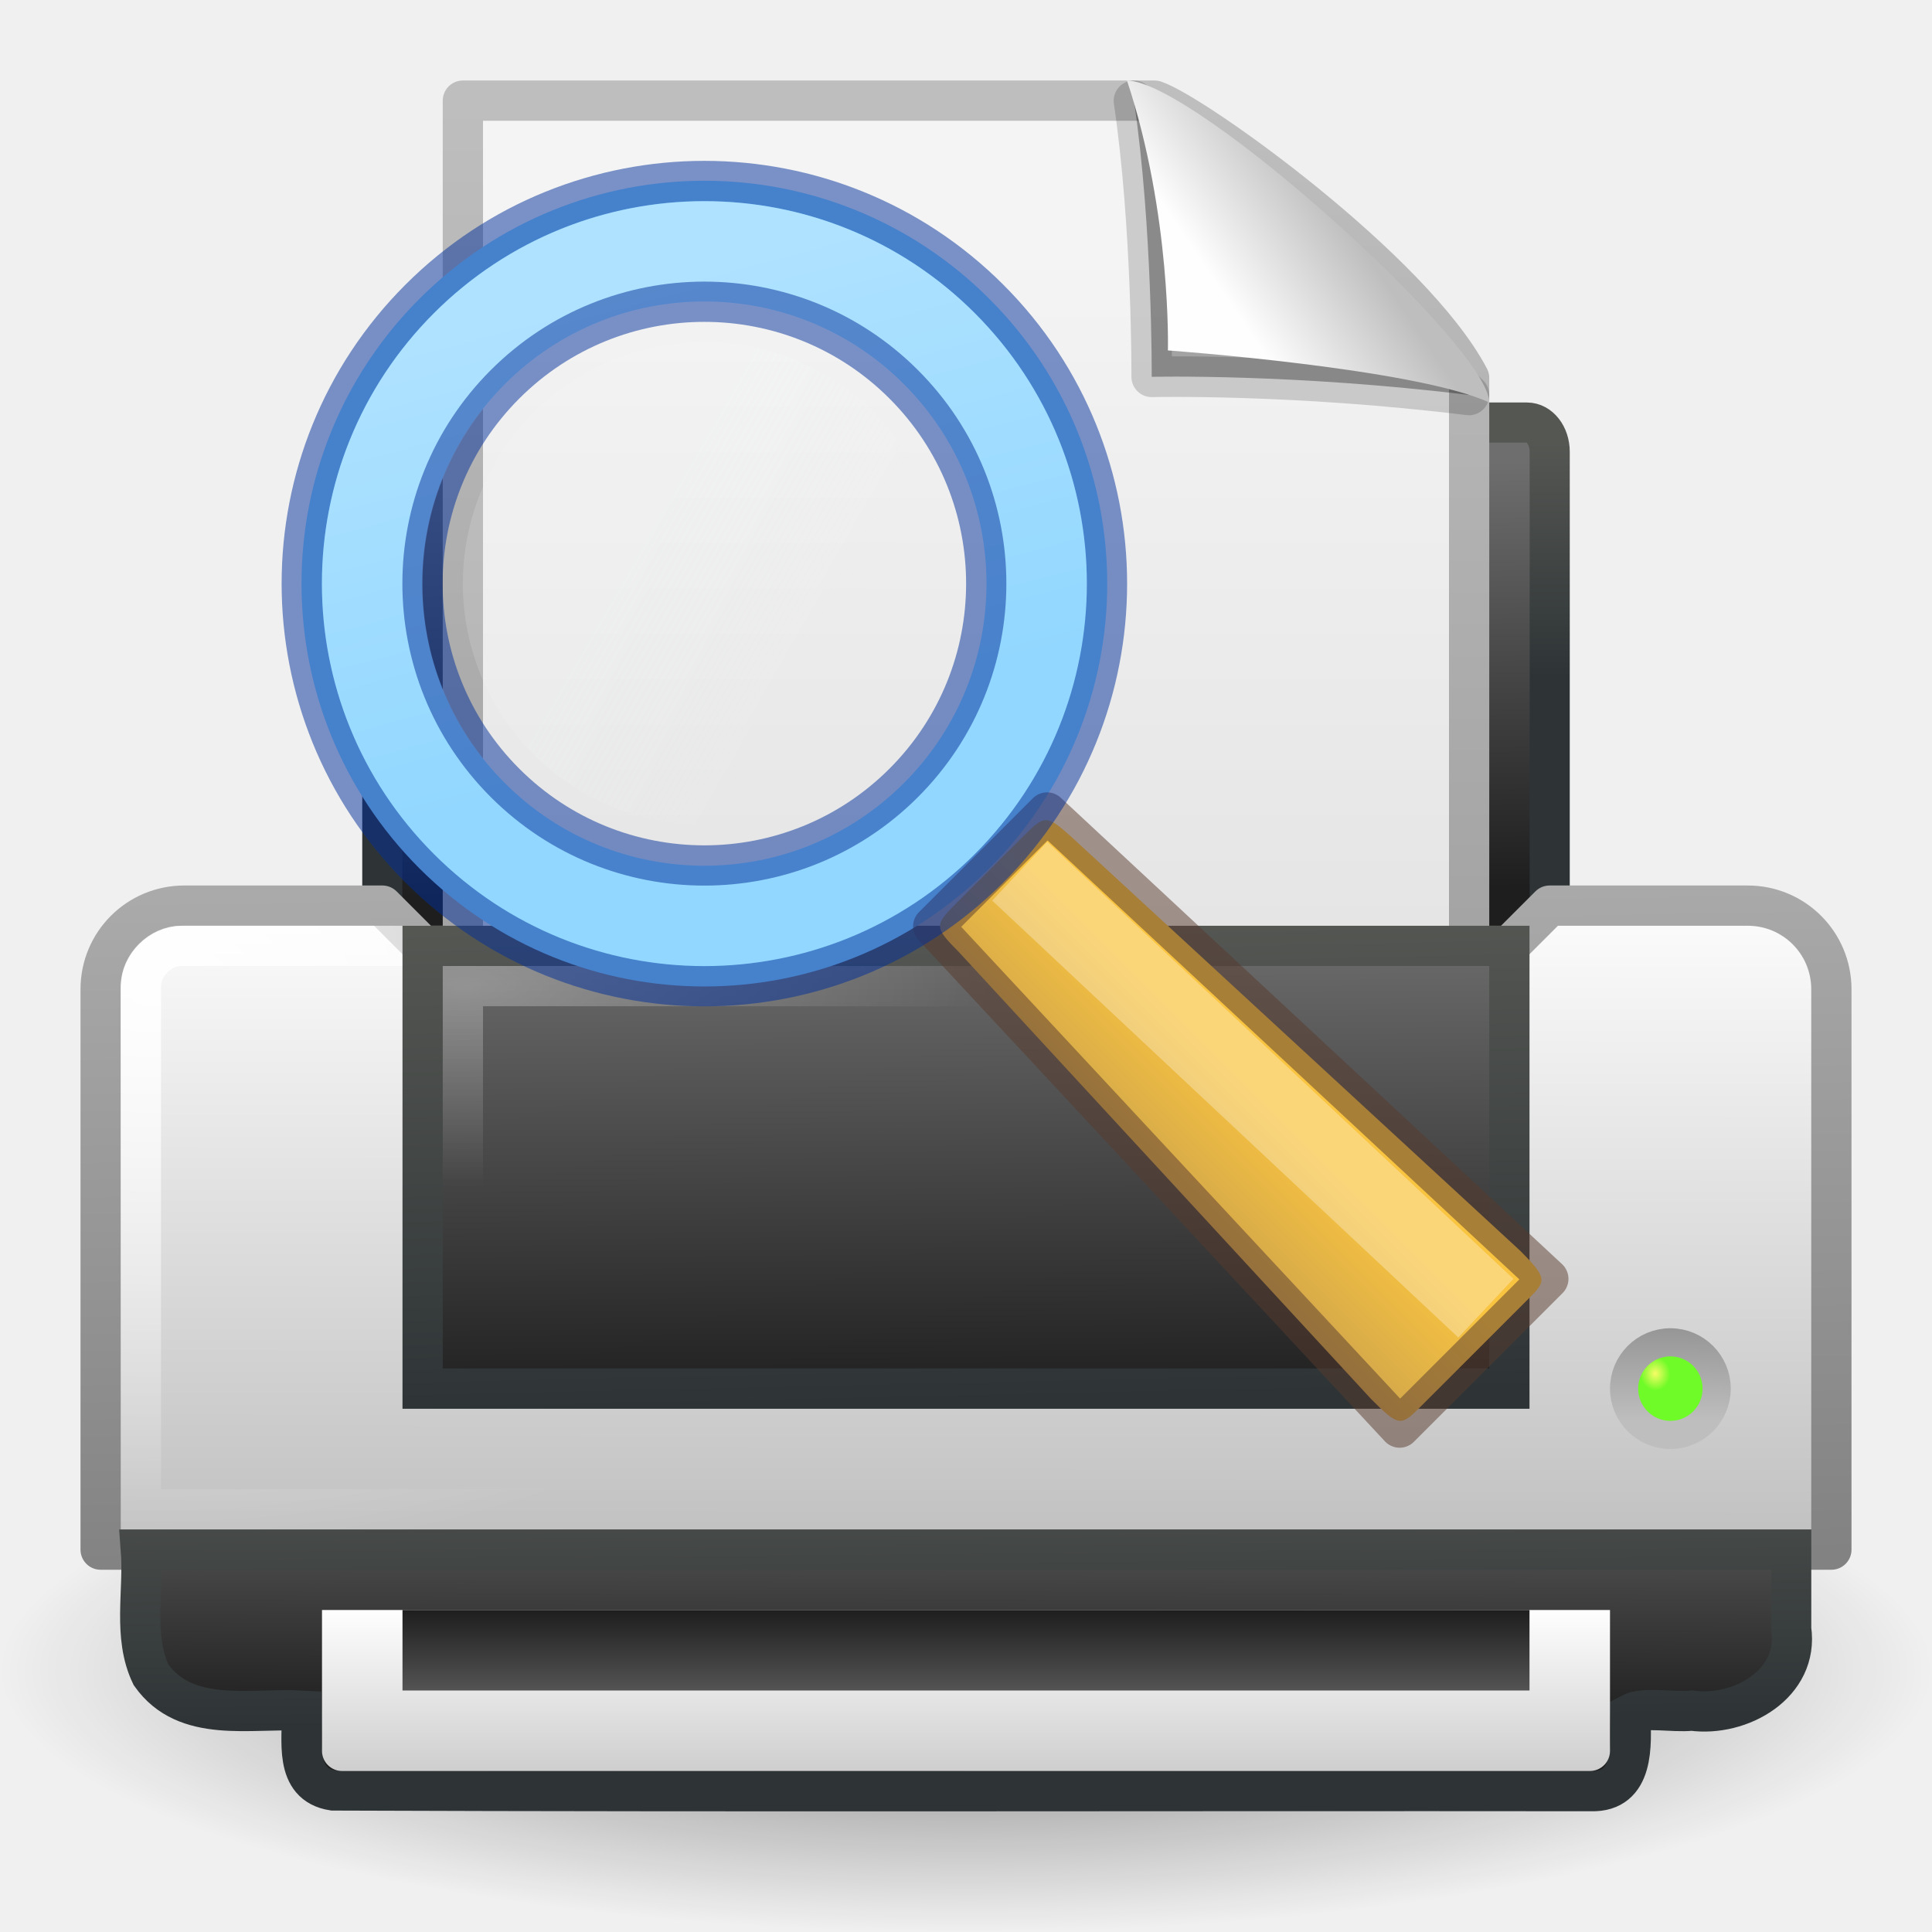
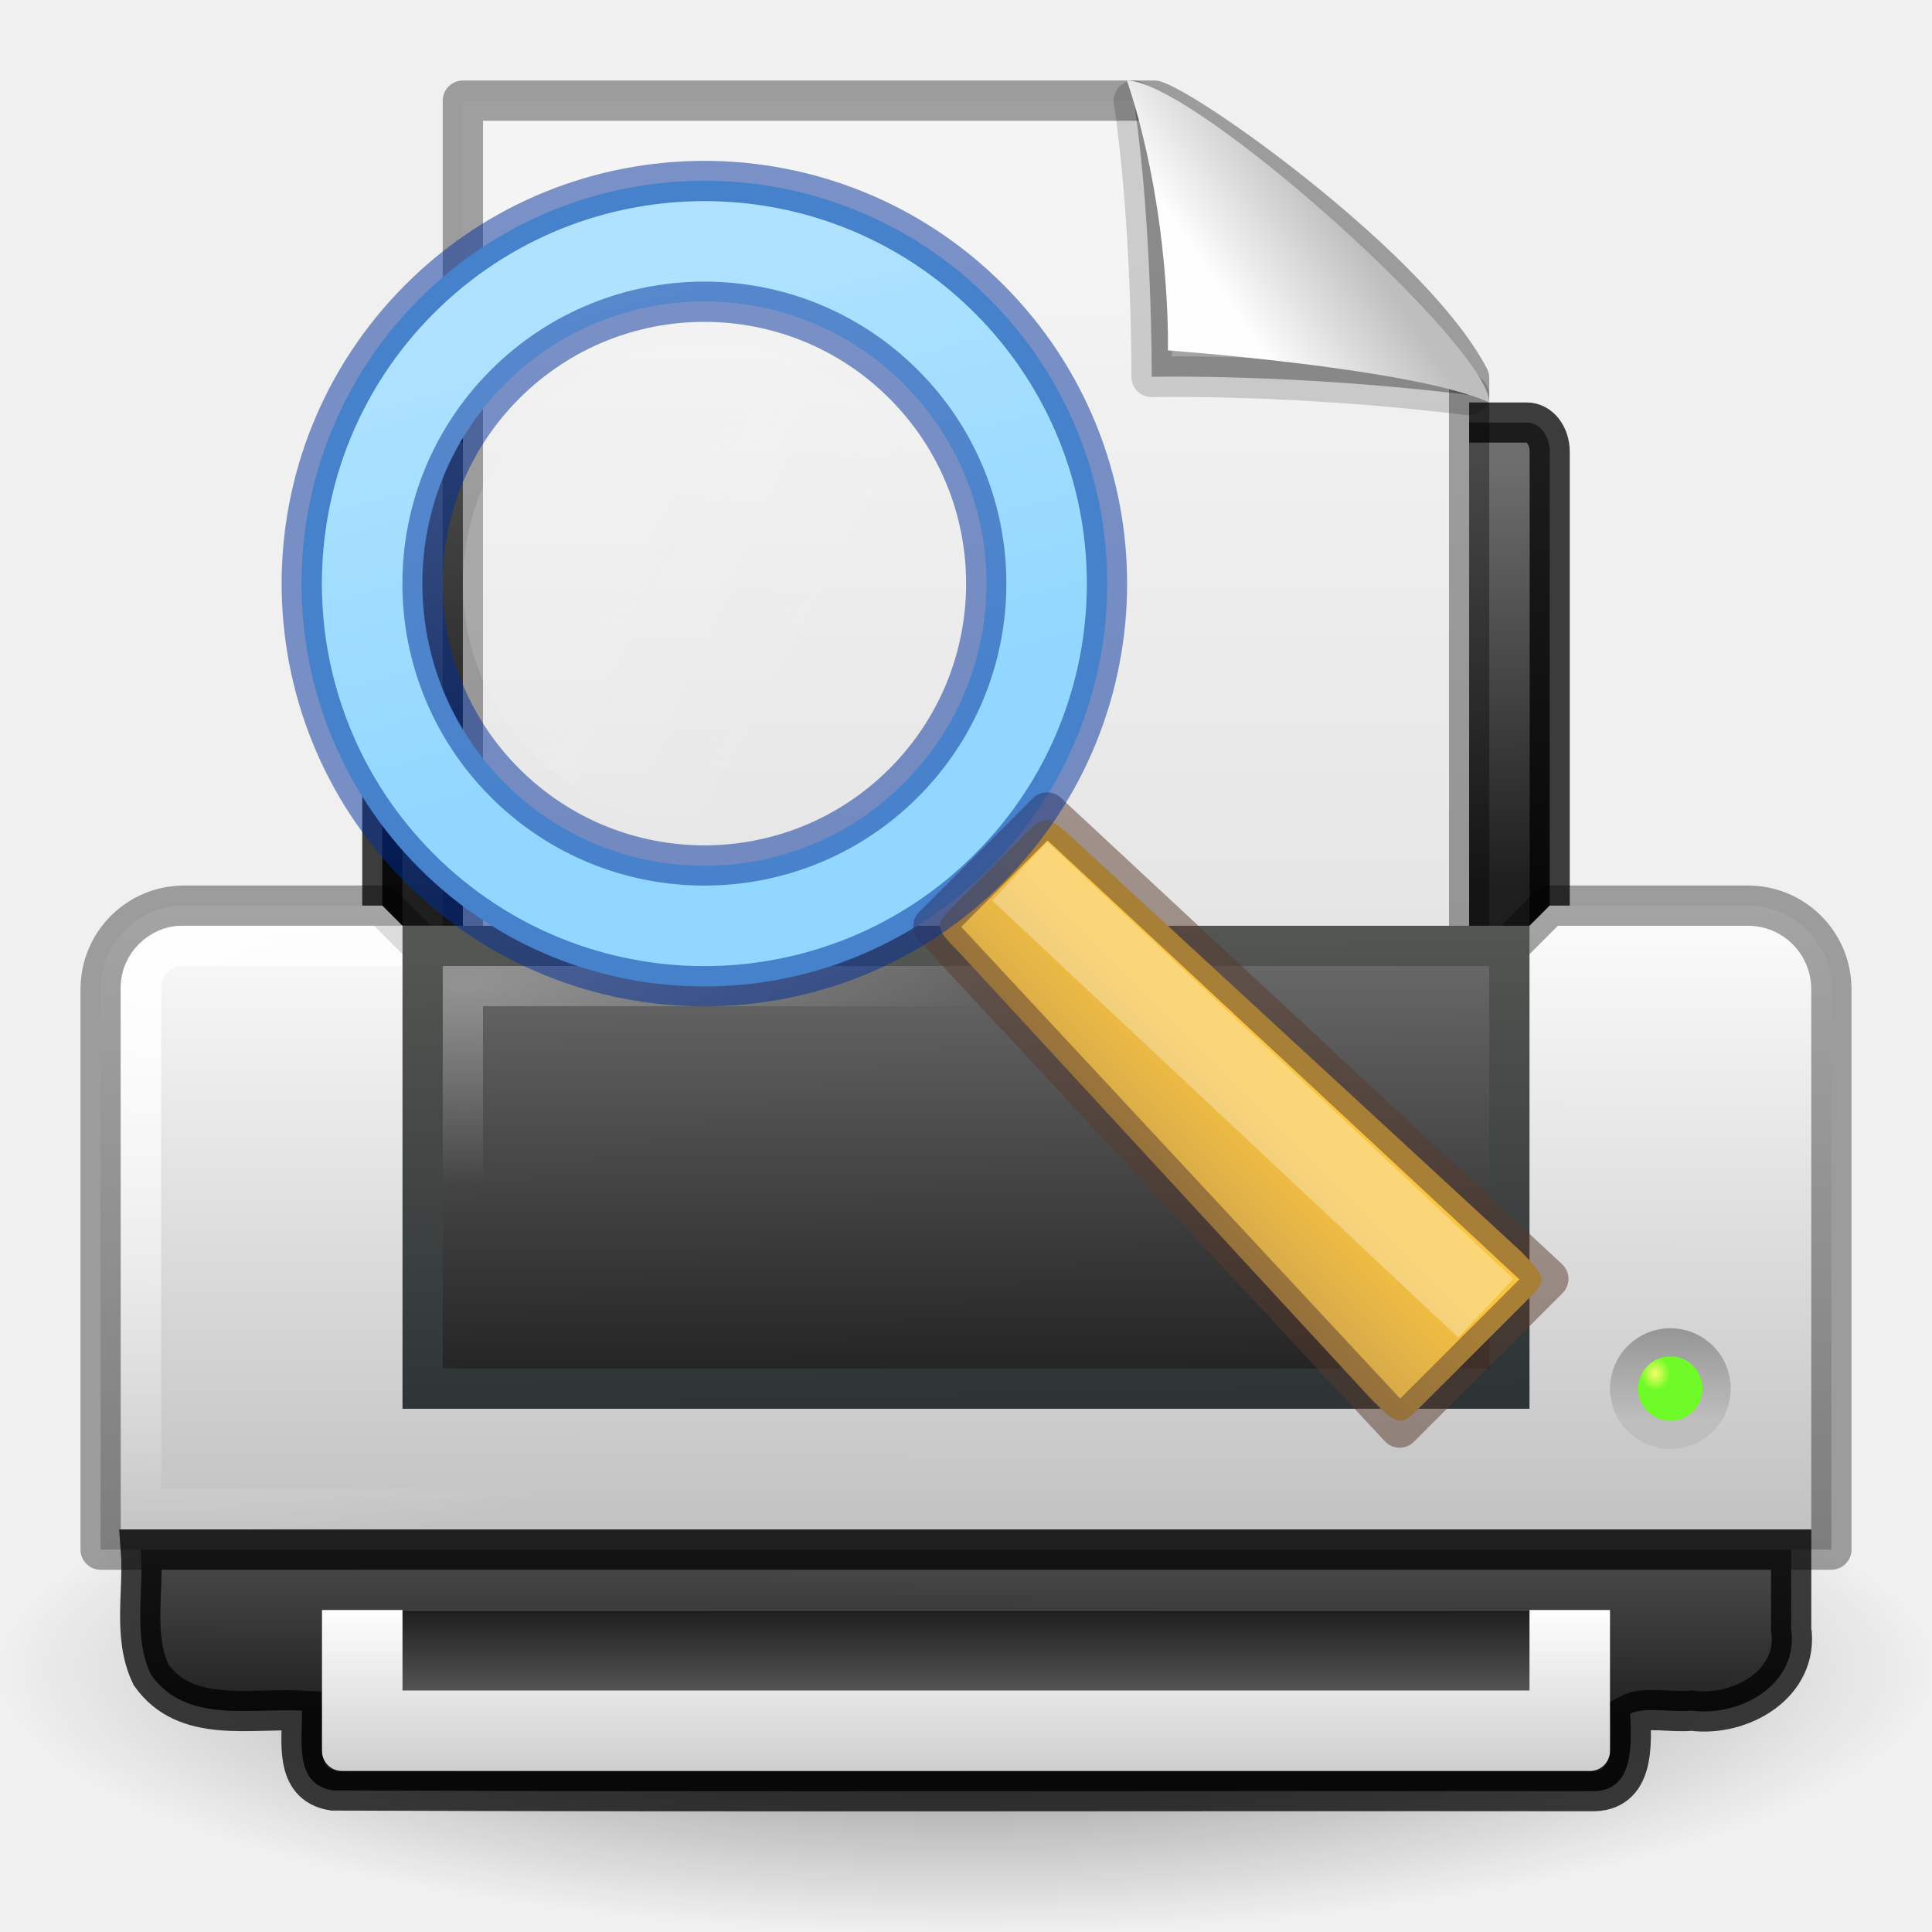
<svg xmlns="http://www.w3.org/2000/svg" xmlns:xlink="http://www.w3.org/1999/xlink" version="1.0" width="48" height="48" id="svg11300">
  <defs id="defs3">
    <linearGradient id="linearGradient6393">
      <stop id="stop6395" style="stop-color:#f7fc66;stop-opacity:1" offset="0" />
      <stop id="stop6397" style="stop-color:#6efb27;stop-opacity:1" offset="1" />
-     </linearGradient>
-     <linearGradient id="linearGradient6866">
-       <stop id="stop6868" style="stop-color:#828282;stop-opacity:1" offset="0" />
-       <stop id="stop6870" style="stop-color:#aaa;stop-opacity:1" offset="1" />
    </linearGradient>
    <linearGradient id="linearGradient6842">
      <stop id="stop6844" style="stop-color:white;stop-opacity:1" offset="0" />
      <stop id="stop6846" style="stop-color:white;stop-opacity:0" offset="1" />
    </linearGradient>
    <linearGradient id="linearGradient6828">
      <stop id="stop6830" style="stop-color:#6e6e6e;stop-opacity:1" offset="0" />
      <stop id="stop6832" style="stop-color:#1e1e1e;stop-opacity:1" offset="1" />
    </linearGradient>
    <linearGradient id="linearGradient2463">
      <stop id="stop2465" style="stop-color:white;stop-opacity:1" offset="0" />
      <stop id="stop2467" style="stop-color:white;stop-opacity:0" offset="1" />
    </linearGradient>
    <linearGradient id="linearGradient2366">
      <stop id="stop2368" style="stop-color:#2e3436;stop-opacity:1" offset="0" />
      <stop id="stop2370" style="stop-color:#555753;stop-opacity:1" offset="1" />
    </linearGradient>
    <linearGradient id="linearGradient7612">
      <stop id="stop7614" style="stop-color:black;stop-opacity:1" offset="0" />
      <stop id="stop7616" style="stop-color:black;stop-opacity:0" offset="1" />
    </linearGradient>
    <linearGradient id="linearGradient8589">
      <stop id="stop8591" style="stop-color:#fefefe;stop-opacity:1" offset="0" />
      <stop id="stop8593" style="stop-color:#bebebe;stop-opacity:1" offset="1" />
    </linearGradient>
    <linearGradient id="linearGradient3600">
      <stop id="stop3602" style="stop-color:#f4f4f4;stop-opacity:1" offset="0" />
      <stop id="stop3604" style="stop-color:#dbdbdb;stop-opacity:1" offset="1" />
    </linearGradient>
    <linearGradient id="linearGradient3104">
      <stop id="stop3106" style="stop-color:#969696;stop-opacity:1" offset="0" />
      <stop id="stop3108" style="stop-color:#bebebe;stop-opacity:1" offset="1" />
    </linearGradient>
    <linearGradient x1="24.875" y1="41" x2="24.875" y2="38" id="linearGradient3618" xlink:href="#linearGradient6828" gradientUnits="userSpaceOnUse" gradientTransform="translate(0,2)" />
    <linearGradient x1="21.062" y1="38" x2="21.062" y2="43.38" id="linearGradient3621" xlink:href="#linearGradient8589" gradientUnits="userSpaceOnUse" gradientTransform="translate(0,2)" />
    <radialGradient cx="40.092" cy="31.497" r="0.389" fx="40.092" fy="31.497" id="radialGradient3624" xlink:href="#linearGradient6393" gradientUnits="userSpaceOnUse" gradientTransform="matrix(0.9585208,-0.09966997,0.1135695,1.092191,-0.8814201,3.720617)" />
    <linearGradient x1="39.948" y1="28.417" x2="39.931" y2="31.987" id="linearGradient3627" xlink:href="#linearGradient3104" gradientUnits="userSpaceOnUse" gradientTransform="matrix(0.5626184,0,0,0.6430234,18.43282,14.72726)" />
    <radialGradient cx="11.537" cy="15.28" r="13" fx="11.537" fy="15.28" id="radialGradient3630" xlink:href="#linearGradient2463" gradientUnits="userSpaceOnUse" gradientTransform="matrix(1,0,0,0.3846154,0,18.61537)" />
    <linearGradient x1="7.517" y1="31.156" x2="7.455" y2="40.875" id="linearGradient3633" xlink:href="#linearGradient6828" gradientUnits="userSpaceOnUse" gradientTransform="matrix(0.9705882,0,0,0.8,0.7058824,10.1)" />
-     <linearGradient x1="9.562" y1="41.375" x2="9.5" y2="33.5" id="linearGradient3635" xlink:href="#linearGradient2366" gradientUnits="userSpaceOnUse" gradientTransform="translate(0.5,1.5)" />
    <linearGradient x1="21.919" y1="21" x2="22.008" y2="33" id="linearGradient3638" xlink:href="#linearGradient6828" gradientUnits="userSpaceOnUse" gradientTransform="translate(-2.5e-7,1.999981)" />
    <linearGradient x1="15.601" y1="33" x2="15.335" y2="21" id="linearGradient3640" xlink:href="#linearGradient2366" gradientUnits="userSpaceOnUse" gradientTransform="translate(-2.5e-7,1.999981)" />
    <linearGradient x1="32.892" y1="8.059" x2="36.358" y2="5.457" id="linearGradient3643" xlink:href="#linearGradient8589" gradientUnits="userSpaceOnUse" gradientTransform="matrix(0.7828347,0,0,0.8639232,4.857716,0.6627691)" />
    <linearGradient x1="25.132" y1="6.729" x2="25.132" y2="47.013" id="linearGradient3647" xlink:href="#linearGradient3600" gradientUnits="userSpaceOnUse" gradientTransform="matrix(0.7142849,0,0,0.6998651,6.857167,1.450217)" />
-     <linearGradient x1="-51.786" y1="50.786" x2="-51.786" y2="2.906" id="linearGradient3649" xlink:href="#linearGradient3104" gradientUnits="userSpaceOnUse" gradientTransform="matrix(0.5767828,0,0,0.6549695,49.293,0.6702317)" />
    <radialGradient cx="3.759" cy="11.918" r="21" fx="3.759" fy="11.918" id="radialGradient3652" xlink:href="#linearGradient6842" gradientUnits="userSpaceOnUse" gradientTransform="matrix(0.9998239,0.01876396,-0.01262691,0.6728156,0.1511534,16.48859)" />
    <linearGradient x1="11.519" y1="20" x2="11.506" y2="37" id="linearGradient3655" xlink:href="#linearGradient8589" gradientUnits="userSpaceOnUse" gradientTransform="translate(-2.5e-7,1.999981)" />
-     <linearGradient x1="20.562" y1="37" x2="20.279" y2="20" id="linearGradient3657" xlink:href="#linearGradient6866" gradientUnits="userSpaceOnUse" gradientTransform="translate(0,2)" />
    <linearGradient x1="21.586" y1="9.552" x2="21.687" y2="18.92" id="linearGradient3660" xlink:href="#linearGradient6828" gradientUnits="userSpaceOnUse" gradientTransform="matrix(0.8789125,0,0,1.128413,2.906101,0.9064125)" />
-     <linearGradient x1="7.438" y1="14.105" x2="7.438" y2="8.937" id="linearGradient3662" xlink:href="#linearGradient2366" gradientUnits="userSpaceOnUse" gradientTransform="matrix(0.8789125,0,0,1.128413,2.906101,0.9064125)" />
    <radialGradient cx="24" cy="41.875" r="19.125" fx="24" fy="41.875" id="radialGradient3665" xlink:href="#linearGradient7612" gradientUnits="userSpaceOnUse" gradientTransform="matrix(1.254902,0,0,0.339869,-6.117647,27.26797)" />
-     <linearGradient id="linearGradient11114-516">
-       <stop id="stop3372" style="stop-color:#242424;stop-opacity:0.992" offset="0" />
-       <stop id="stop3374" style="stop-color:#656565;stop-opacity:1" offset="1" />
-     </linearGradient>
-     <linearGradient id="linearGradient3277-442">
-       <stop id="stop3378" style="stop-color:#575757;stop-opacity:1" offset="0" />
-       <stop id="stop3380" style="stop-color:#333;stop-opacity:1" offset="1" />
-     </linearGradient>
-     <linearGradient id="linearGradient12093-170">
-       <stop id="stop3384" style="stop-color:white;stop-opacity:1" offset="0" />
-       <stop id="stop3386" style="stop-color:white;stop-opacity:0" offset="1" />
-     </linearGradient>
-     <linearGradient id="linearGradient4454-600">
-       <stop id="stop3408" style="stop-color:#a1a1a1;stop-opacity:0.208" offset="0" />
-       <stop id="stop3410" style="stop-color:#a1a1a1;stop-opacity:0.678" offset="1" />
-     </linearGradient>
-     <linearGradient id="linearGradient4467-402">
-       <stop id="stop3390" style="stop-color:white;stop-opacity:1" offset="0" />
-       <stop id="stop3392" style="stop-color:white;stop-opacity:0.248" offset="1" />
-     </linearGradient>
-     <linearGradient id="linearGradient2300-465">
-       <stop id="stop3396" style="stop-color:#343434;stop-opacity:0.976" offset="0" />
-       <stop id="stop3398" style="stop-color:#929292;stop-opacity:1" offset="1" />
-     </linearGradient>
-     <linearGradient id="linearGradient11104-770">
-       <stop id="stop3402" style="stop-color:#333;stop-opacity:1" offset="0" />
-       <stop id="stop3404" style="stop-color:#333;stop-opacity:0.612" offset="1" />
-     </linearGradient>
-     <linearGradient id="linearGradient6209-717">
-       <stop id="stop3366" style="stop-color:#979797;stop-opacity:1" offset="0" />
-       <stop id="stop3368" style="stop-color:black;stop-opacity:0.341" offset="1" />
-     </linearGradient>
-     <linearGradient x1="-172.653" y1="99.667" x2="-164.718" y2="91.973" id="linearGradient3982" xlink:href="#linearGradient11114-516" gradientUnits="userSpaceOnUse" gradientTransform="matrix(0.3936567,0,0,0.38976,148.3753,-5.432918)" />
-     <linearGradient x1="32.893" y1="27.988" x2="31.364" y2="29.484" id="linearGradient3984" xlink:href="#linearGradient3277-442" gradientUnits="userSpaceOnUse" gradientTransform="matrix(1.011346,0,0,1.001335,46.84958,0.6207219)" />
-     <linearGradient x1="277.573" y1="146.151" x2="201.871" y2="67.35" id="linearGradient3986" xlink:href="#linearGradient12093-170" gradientUnits="userSpaceOnUse" gradientTransform="matrix(0.3936567,0,0,0.38976,-3.211595,-1.666261)" />
-     <radialGradient cx="18.241" cy="21.818" r="8.309" fx="18.241" fy="21.818" id="radialGradient3988" xlink:href="#linearGradient4454-600" gradientUnits="userSpaceOnUse" />
-     <radialGradient cx="15.414" cy="13.078" r="6.656" fx="15.414" fy="13.078" id="radialGradient3990" xlink:href="#linearGradient4467-402" gradientUnits="userSpaceOnUse" gradientTransform="matrix(3.071006,0,0,2.362861,13.98657,-22.53907)" />
-     <linearGradient x1="173.096" y1="75.319" x2="173.096" y2="11.949" id="linearGradient3992" xlink:href="#linearGradient2300-465" gradientUnits="userSpaceOnUse" gradientTransform="matrix(0.4037708,0,0,0.399774,-4.836512,-1.526351)" />
-     <linearGradient x1="41.542" y1="68.292" x2="41.485" y2="4.536" id="linearGradient3994" xlink:href="#linearGradient11104-770" gradientUnits="userSpaceOnUse" gradientTransform="matrix(0.4037708,0,0,0.399774,47.53707,1.482309)" />
-     <linearGradient x1="173.096" y1="75.319" x2="173.096" y2="11.949" id="linearGradient3996" xlink:href="#linearGradient6209-717" gradientUnits="userSpaceOnUse" gradientTransform="matrix(0.3845313,0,0,0.3807249,-1.399825,-0.9351299)" />
    <linearGradient xlink:href="#linearGradient15780" id="linearGradient15782" x1="10.554" y1="10.19" x2="8.151" y2="12.593" gradientUnits="userSpaceOnUse" gradientTransform="matrix(2.82093,7.8213081e-4,7.8213081e-4,2.820933,12.68981,14.60371)" />
    <linearGradient id="linearGradient15780">
      <stop style="stop-color:#f9c440;stop-opacity:1" offset="0" id="stop15776" />
      <stop style="stop-color:#8a715e;stop-opacity:1" offset="1" id="stop15778" />
    </linearGradient>
    <linearGradient xlink:href="#linearGradient917" id="linearGradient919" x1="0.691" y1="5.025" x2="-1.84" y2="5.703" gradientUnits="userSpaceOnUse" gradientTransform="matrix(2.06156,0,0,2.06156,-36.0624,-13.52443)" />
    <linearGradient id="linearGradient917">
      <stop style="stop-color:#f6fafd;stop-opacity:1;" offset="0" id="stop913" />
      <stop style="stop-color:#f6fafd;stop-opacity:0;" offset="1" id="stop915" />
    </linearGradient>
    <linearGradient xlink:href="#linearGradient5415" id="linearGradient20446-3" gradientUnits="userSpaceOnUse" gradientTransform="matrix(2.357143,0,0,2.357146,12.00851,13.99677)" x1="3.606" y1="2.465" x2="4.866" y2="7.166" />
    <linearGradient id="linearGradient5415">
      <stop style="stop-color:#ffffff;stop-opacity:0.3" offset="0" id="stop5411" />
      <stop style="stop-color:#ffffff;stop-opacity:0.05" offset="1" id="stop5413" />
    </linearGradient>
  </defs>
  <rect width="48" height="48" x="-50.926" y="-7.744" id="rect5504" style="opacity:0;fill:black;fill-opacity:1;stroke:none;display:inline" />
  <g id="g3998">
    <path d="M 48,41.5 C 48,45.09 37.255,48 24,48 10.745,48 5e-8,45.09 5e-8,41.5 5e-8,37.91 10.745,35 24,35 c 13.255,0 24,2.91 24,6.5 l 0,0 z" id="path3087" style="opacity:0.5;fill:url(#radialGradient3665);fill-opacity:1;fill-rule:nonzero;stroke:none;stroke-width:4;marker:none;visibility:visible;display:inline;overflow:visible" />
-     <rect width="29.004" height="22.004" rx="0.564" ry="0.724" x="9.498" y="10.498" id="rect2315" style="fill:url(#linearGradient3660);fill-opacity:1;stroke:url(#linearGradient3662);stroke-width:0.996;stroke-linecap:round;stroke-linejoin:round;stroke-miterlimit:4;stroke-opacity:1;stroke-dasharray:none;display:inline" />
-     <path d="m 4.579,22.5 4.921,0 1,1 27,0 1,-1 4.921,0 c 1.152,0 2.079,0.927 2.079,2.079 l 0,13.921 -43,0 0,-13.921 c 0,-1.152 0.927,-2.079 2.079,-2.079 z" id="rect2313" style="fill:url(#linearGradient3655);fill-opacity:1;stroke:url(#linearGradient3657);stroke-width:1;stroke-linecap:round;stroke-linejoin:round;stroke-miterlimit:4;stroke-opacity:1" />
+     <rect width="29.004" height="22.004" rx="0.564" ry="0.724" x="9.498" y="10.498" id="rect2315" style="fill:url(#linearGradient3660);fill-opacity:1;stroke:#000000;stroke-width:0.996;stroke-linecap:round;stroke-linejoin:round;stroke-miterlimit:4;stroke-opacity:0.75;stroke-dasharray:none;display:inline" />
+     <path d="m 4.579,22.5 4.921,0 1,1 27,0 1,-1 4.921,0 c 1.152,0 2.079,0.927 2.079,2.079 l 0,13.921 -43,0 0,-13.921 c 0,-1.152 0.927,-2.079 2.079,-2.079 z" id="rect2313" style="fill:url(#linearGradient3655);fill-opacity:1;stroke:#000000;stroke-width:1;stroke-linecap:round;stroke-linejoin:round;stroke-miterlimit:4;stroke-opacity:0.35" />
    <path d="m 4.5,23.5 39,0 c 0.519,0 1,0.481 1,1 l 0,13 -41,0 0,-13 c 0,-0.519 0.481,-1 1,-1 z" id="rect2374" style="opacity:0.9;fill:none;stroke:url(#radialGradient3652);stroke-width:1;stroke-linecap:round;stroke-linejoin:miter;stroke-miterlimit:4;stroke-opacity:1;display:inline" />
-     <path d="m 11.5,2.5 c 5.729,0 11.458,0 17.186,0 1.005,0.34 6.404,4.21 7.814,6.889 0,8.202 0,6.909 0,15.111 -8.333,0 -16.667,0 -25,0 0,-10.498 0,-11.502 0,-22 z" id="rect2594" style="fill:url(#linearGradient3647);fill-opacity:1;stroke:url(#linearGradient3649);stroke-width:1;stroke-linecap:butt;stroke-linejoin:round;stroke-miterlimit:4;stroke-opacity:1;stroke-dasharray:none;stroke-dashoffset:0;display:inline" />
+     <path d="m 11.5,2.5 c 5.729,0 11.458,0 17.186,0 1.005,0.34 6.404,4.21 7.814,6.889 0,8.202 0,6.909 0,15.111 -8.333,0 -16.667,0 -25,0 0,-10.498 0,-11.502 0,-22 z" id="rect2594" style="fill:url(#linearGradient3647);fill-opacity:1;stroke:#000000;stroke-width:1;stroke-linecap:butt;stroke-linejoin:round;stroke-miterlimit:4;stroke-opacity:0.35;stroke-dasharray:none;stroke-dashoffset:0;display:inline" />
    <path d="m 28.173,2.504 c 0.462,3.131 0.441,6.858 0.441,6.858 0,0 3.526,-0.085 7.882,0.451 C 32.95,6.178 30.465,4.663 28.173,2.504 z" id="path8596" style="fill:black;fill-opacity:0.327;fill-rule:evenodd;stroke:black;stroke-width:1.008;stroke-linecap:butt;stroke-linejoin:round;stroke-miterlimit:4;stroke-opacity:0.166;stroke-dasharray:none;display:inline" />
    <path d="m 28,2 c 1.108,3.347 1.016,6.706 1.016,6.706 0,0 6.146,0.444 7.984,1.294 0,-1.389 -7.295,-7.976 -9,-8 z" id="path12038" style="fill:url(#linearGradient3643);fill-opacity:1;fill-rule:evenodd;stroke:none;display:inline" />
    <rect width="27" height="11" x="10.5" y="23.5" id="rect2319" style="fill:url(#linearGradient3638);fill-opacity:1;stroke:url(#linearGradient3640);stroke-width:1;stroke-linecap:round;stroke-linejoin:miter;stroke-miterlimit:4;stroke-opacity:1;stroke-dasharray:none" />
-     <path d="M 3.5,38.5 C 3.58,39.537 3.293,40.652 3.754,41.612 4.618,42.831 6.224,42.43 7.5,42.5 c 0.023,0.719 -0.213,1.83 0.773,1.983 10.418,0.039 20.839,0.006 31.259,0.017 1.075,0.032 1.004,-1.162 0.969,-1.92 0.351,-0.187 1.048,-0.028 1.533,-0.08 1.2,0.163 2.667,-0.66 2.467,-2.028 0,-0.657 0,-1.315 0,-1.972 -13.667,0 -27.333,0 -41,0 z" id="rect6333" style="fill:url(#linearGradient3633);fill-opacity:1;stroke:url(#linearGradient3635);stroke-width:1;stroke-linecap:square;stroke-linejoin:miter;stroke-miterlimit:4;stroke-opacity:1;stroke-dasharray:none" />
+     <path d="M 3.5,38.5 C 3.58,39.537 3.293,40.652 3.754,41.612 4.618,42.831 6.224,42.43 7.5,42.5 c 0.023,0.719 -0.213,1.83 0.773,1.983 10.418,0.039 20.839,0.006 31.259,0.017 1.075,0.032 1.004,-1.162 0.969,-1.92 0.351,-0.187 1.048,-0.028 1.533,-0.08 1.2,0.163 2.667,-0.66 2.467,-2.028 0,-0.657 0,-1.315 0,-1.972 -13.667,0 -27.333,0 -41,0 z" id="rect6333" style="fill:url(#linearGradient3633);fill-opacity:1;stroke:#000000;stroke-width:1;stroke-linecap:square;stroke-linejoin:miter;stroke-miterlimit:4;stroke-opacity:0.75;stroke-dasharray:none" />
    <rect width="25" height="9" x="11.5" y="24.5" id="rect2459" style="opacity:0.3;fill:none;stroke:url(#radialGradient3630);stroke-width:1;stroke-linecap:round;stroke-linejoin:miter;stroke-miterlimit:4;stroke-opacity:1;stroke-dasharray:none;display:inline" />
    <path d="m 42.625,34.5 c 0,0.621 -0.504,1.125 -1.125,1.125 -0.621,0 -1.125,-0.504 -1.125,-1.125 0,-0.621 0.504,-1.125 1.125,-1.125 0.621,0 1.125,0.504 1.125,1.125 z" id="path2726" style="fill:none;stroke:url(#linearGradient3627);stroke-width:0.75;stroke-linecap:round;stroke-linejoin:round;stroke-miterlimit:4;stroke-opacity:1;stroke-dasharray:none" />
    <path d="m 42.3,34.5 c 3.88e-4,0.442 -0.358,0.801 -0.8,0.801 -0.442,0 -0.8,-0.359 -0.8,-0.801 -3.88e-4,-0.442 0.358,-0.801 0.8,-0.801 0.442,0 0.8,0.359 0.8,0.801 l 0,0 z" id="path2764" style="fill:url(#radialGradient3624);fill-opacity:1;stroke:none" />
    <path d="m 40,40 0,3.5 c 0,0.277 -0.223,0.5 -0.5,0.5 l -31,0 C 8.223,44 8,43.777 8,43.5 L 8,40 40,40 z" id="rect6331" style="fill:url(#linearGradient3621);fill-opacity:1;stroke:none" />
    <rect width="28" height="2" x="10" y="40" id="rect6329" style="fill:url(#linearGradient3618);fill-opacity:1;stroke:none" />
  </g>
  <g id="g901" transform="translate(-7,-12)">
    <circle style="fill:none;fill-opacity:0.4;stroke:#8cd5ff;stroke-width:3;stroke-linejoin:round;stroke-miterlimit:4;stroke-dasharray:none;stroke-opacity:1;paint-order:stroke markers fill" id="path945" cx="-1.414" cy="36.062" r="8.509" transform="rotate(-45)" />
    <path style="color:#000000;fill:url(#linearGradient15782);fill-opacity:1;stroke-width:1;stroke-linejoin:round;stroke-miterlimit:4;stroke-dasharray:none;paint-order:fill markers stroke" d="m 30.803,34.397 c -0.576,0.576 -0.616,0.619 -0.003,1.232 l 10.267,11.132 c 0.686,0.686 0.731,0.685 1.235,0.179 l 2.638,-2.638 c 0.471,-0.471 0.537,-0.518 -0.179,-1.235 L 33.628,32.8 c -0.644,-0.579 -0.676,-0.552 -1.232,0.003 z" id="path44716-2" />
    <path style="opacity:0.5;fill:none;stroke:#57392d;stroke-width:1;stroke-linecap:butt;stroke-linejoin:round;stroke-miterlimit:4;stroke-dasharray:none;stroke-opacity:1;paint-order:normal" d="M 45.468,43.773 33.014,32.186 30.186,35.014 41.773,47.468 Z" id="path44171-9" />
    <path style="opacity:0.3;fill:none;fill-opacity:1;stroke:#ffffff;stroke-width:2;stroke-linecap:butt;stroke-linejoin:miter;stroke-miterlimit:4;stroke-dasharray:none;stroke-opacity:1" d="M 32.335,33.645 43.916,44.501" id="path5321-1" />
    <circle style="opacity:0.5;fill:none;stroke:#002e99;stroke-width:1;stroke-linecap:round;stroke-linejoin:round;stroke-miterlimit:4;stroke-dasharray:none;stroke-opacity:1" id="path1020-2" cx="-1.414" cy="36.062" r="10.003" transform="rotate(-45)" />
    <circle style="opacity:0.15;fill:url(#linearGradient919);fill-opacity:1;stroke-width:1;stroke-linecap:round;stroke-linejoin:round;stroke-miterlimit:4;stroke-dasharray:none" id="circle1932-0" cx="-36.062" cy="-1.414" transform="rotate(-135)" r="6" />
    <ellipse style="fill:none;fill-opacity:1;stroke:url(#linearGradient20446-3);stroke-width:2.5;stroke-linecap:round;stroke-linejoin:round;stroke-miterlimit:4;stroke-dasharray:none;stroke-opacity:1;paint-order:normal" id="circle20444-5" cx="24.5" cy="26.5" rx="8.25" ry="8.25" />
    <circle style="opacity:0.5;fill:none;stroke:#002e99;stroke-width:1;stroke-linecap:round;stroke-linejoin:round;stroke-miterlimit:4;stroke-dasharray:none;stroke-opacity:1" id="circle1582-7" cx="-1.414" cy="36.062" r="7.003" transform="rotate(-45)" />
  </g>
</svg>
